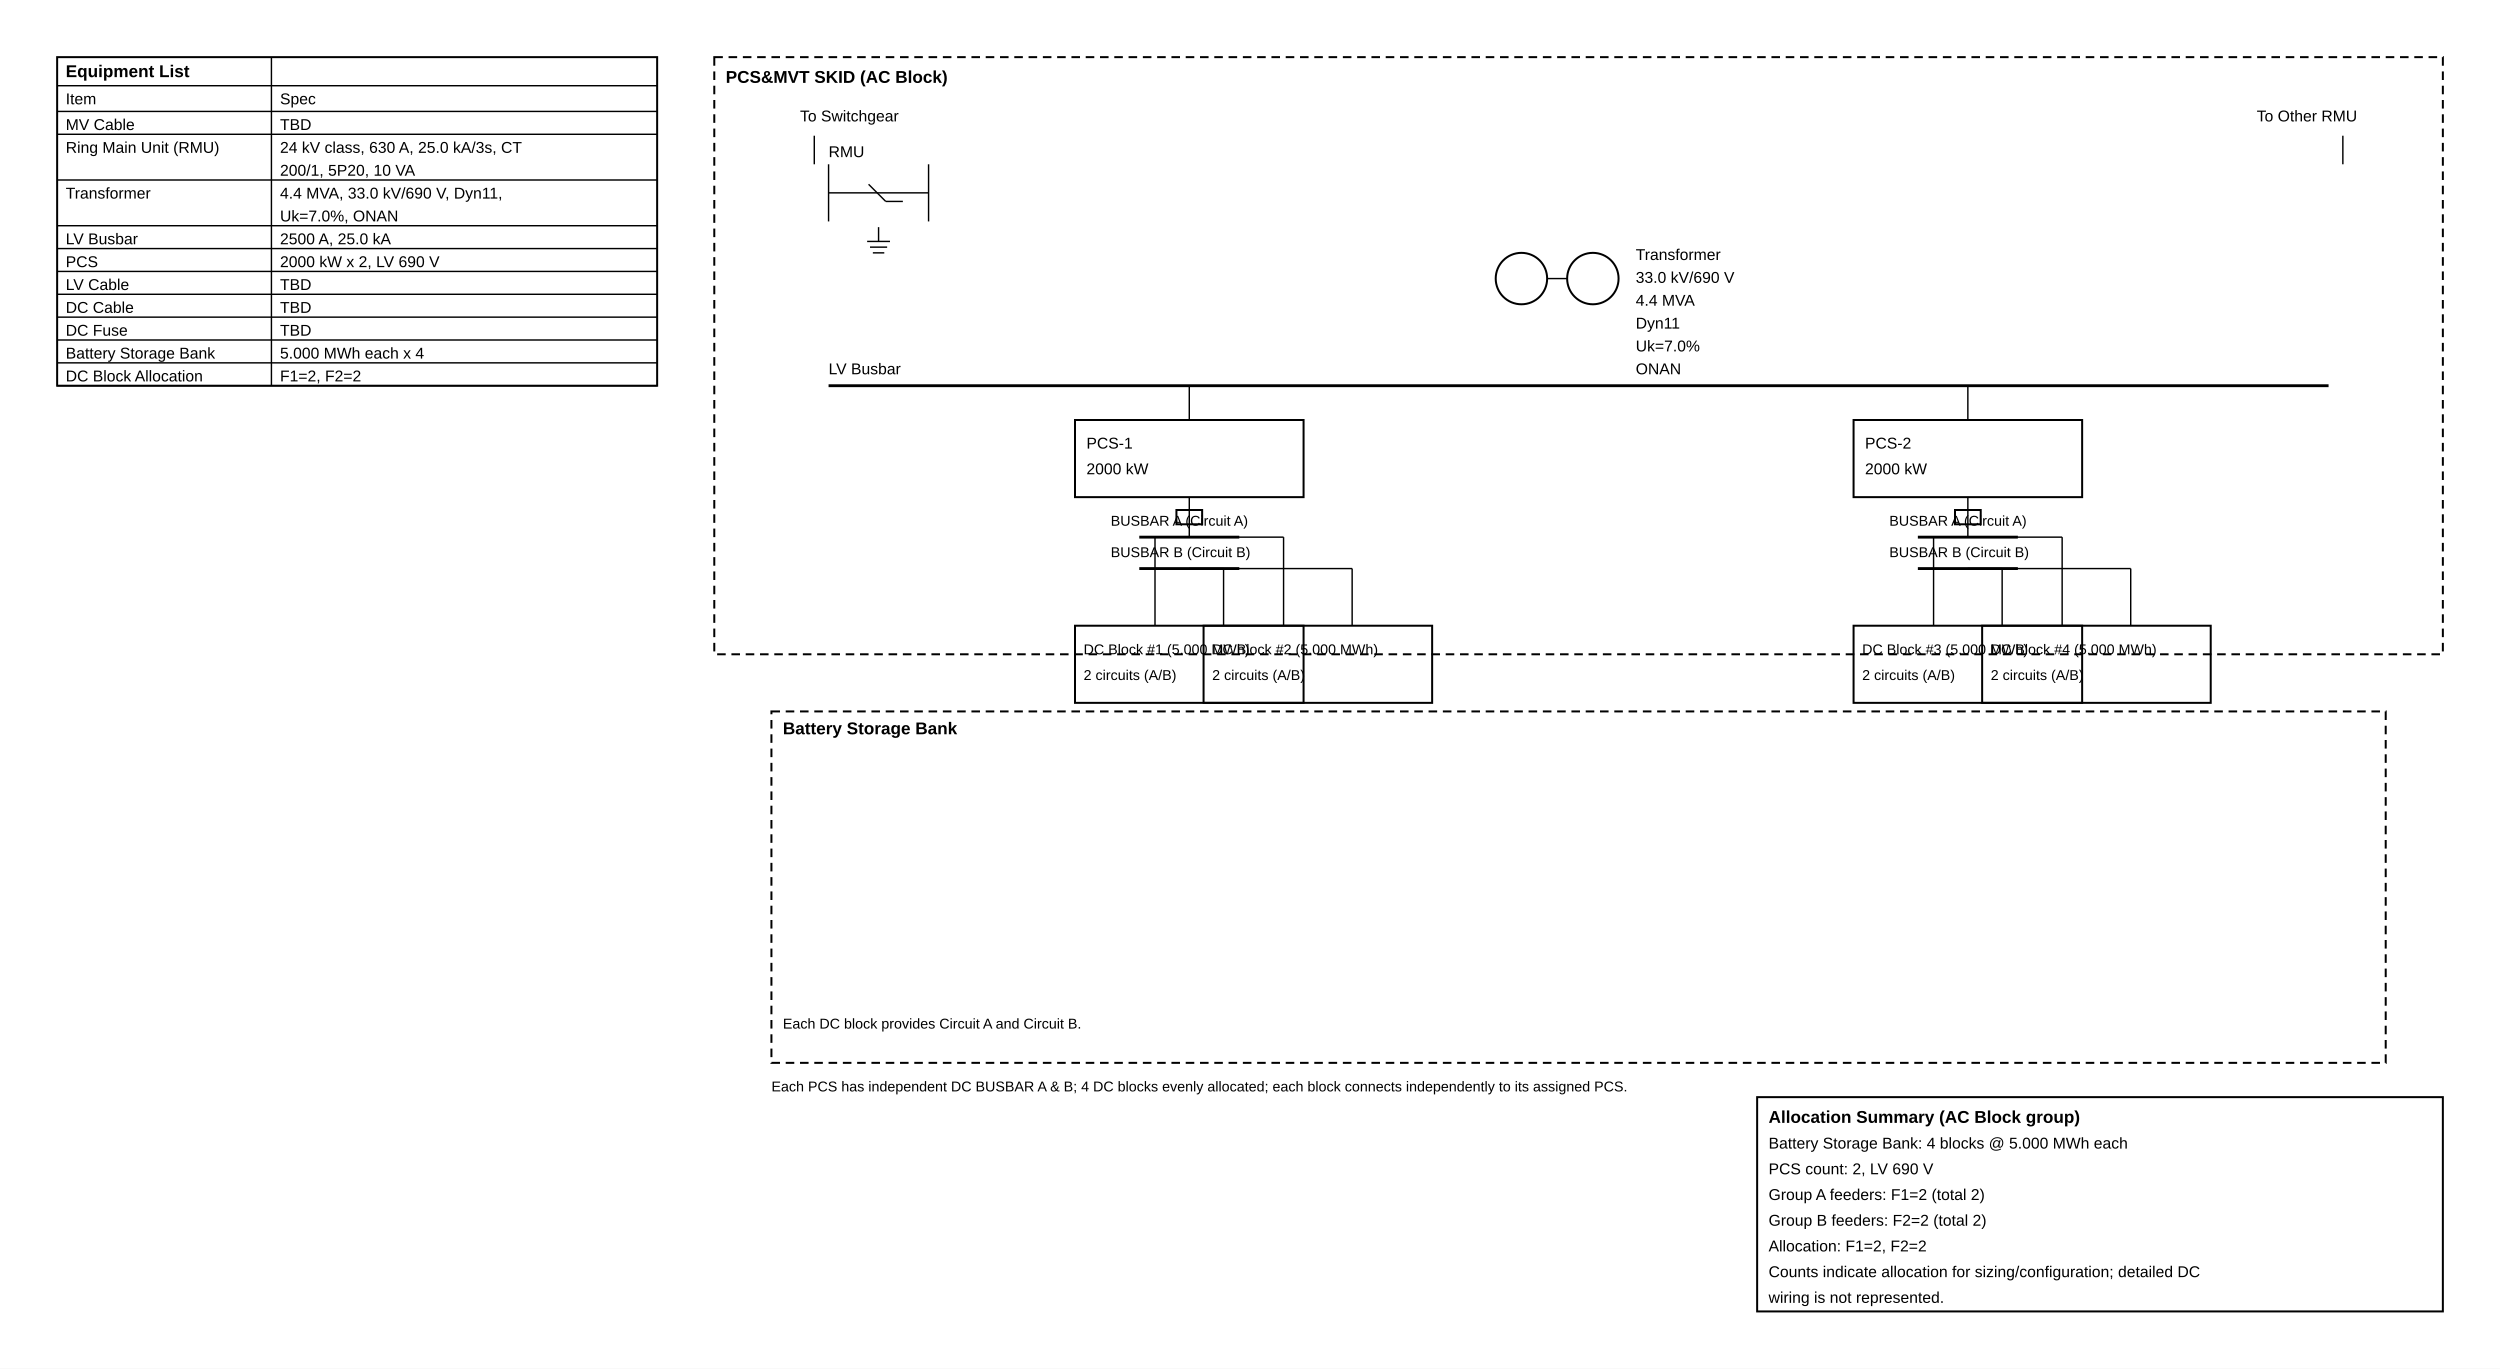
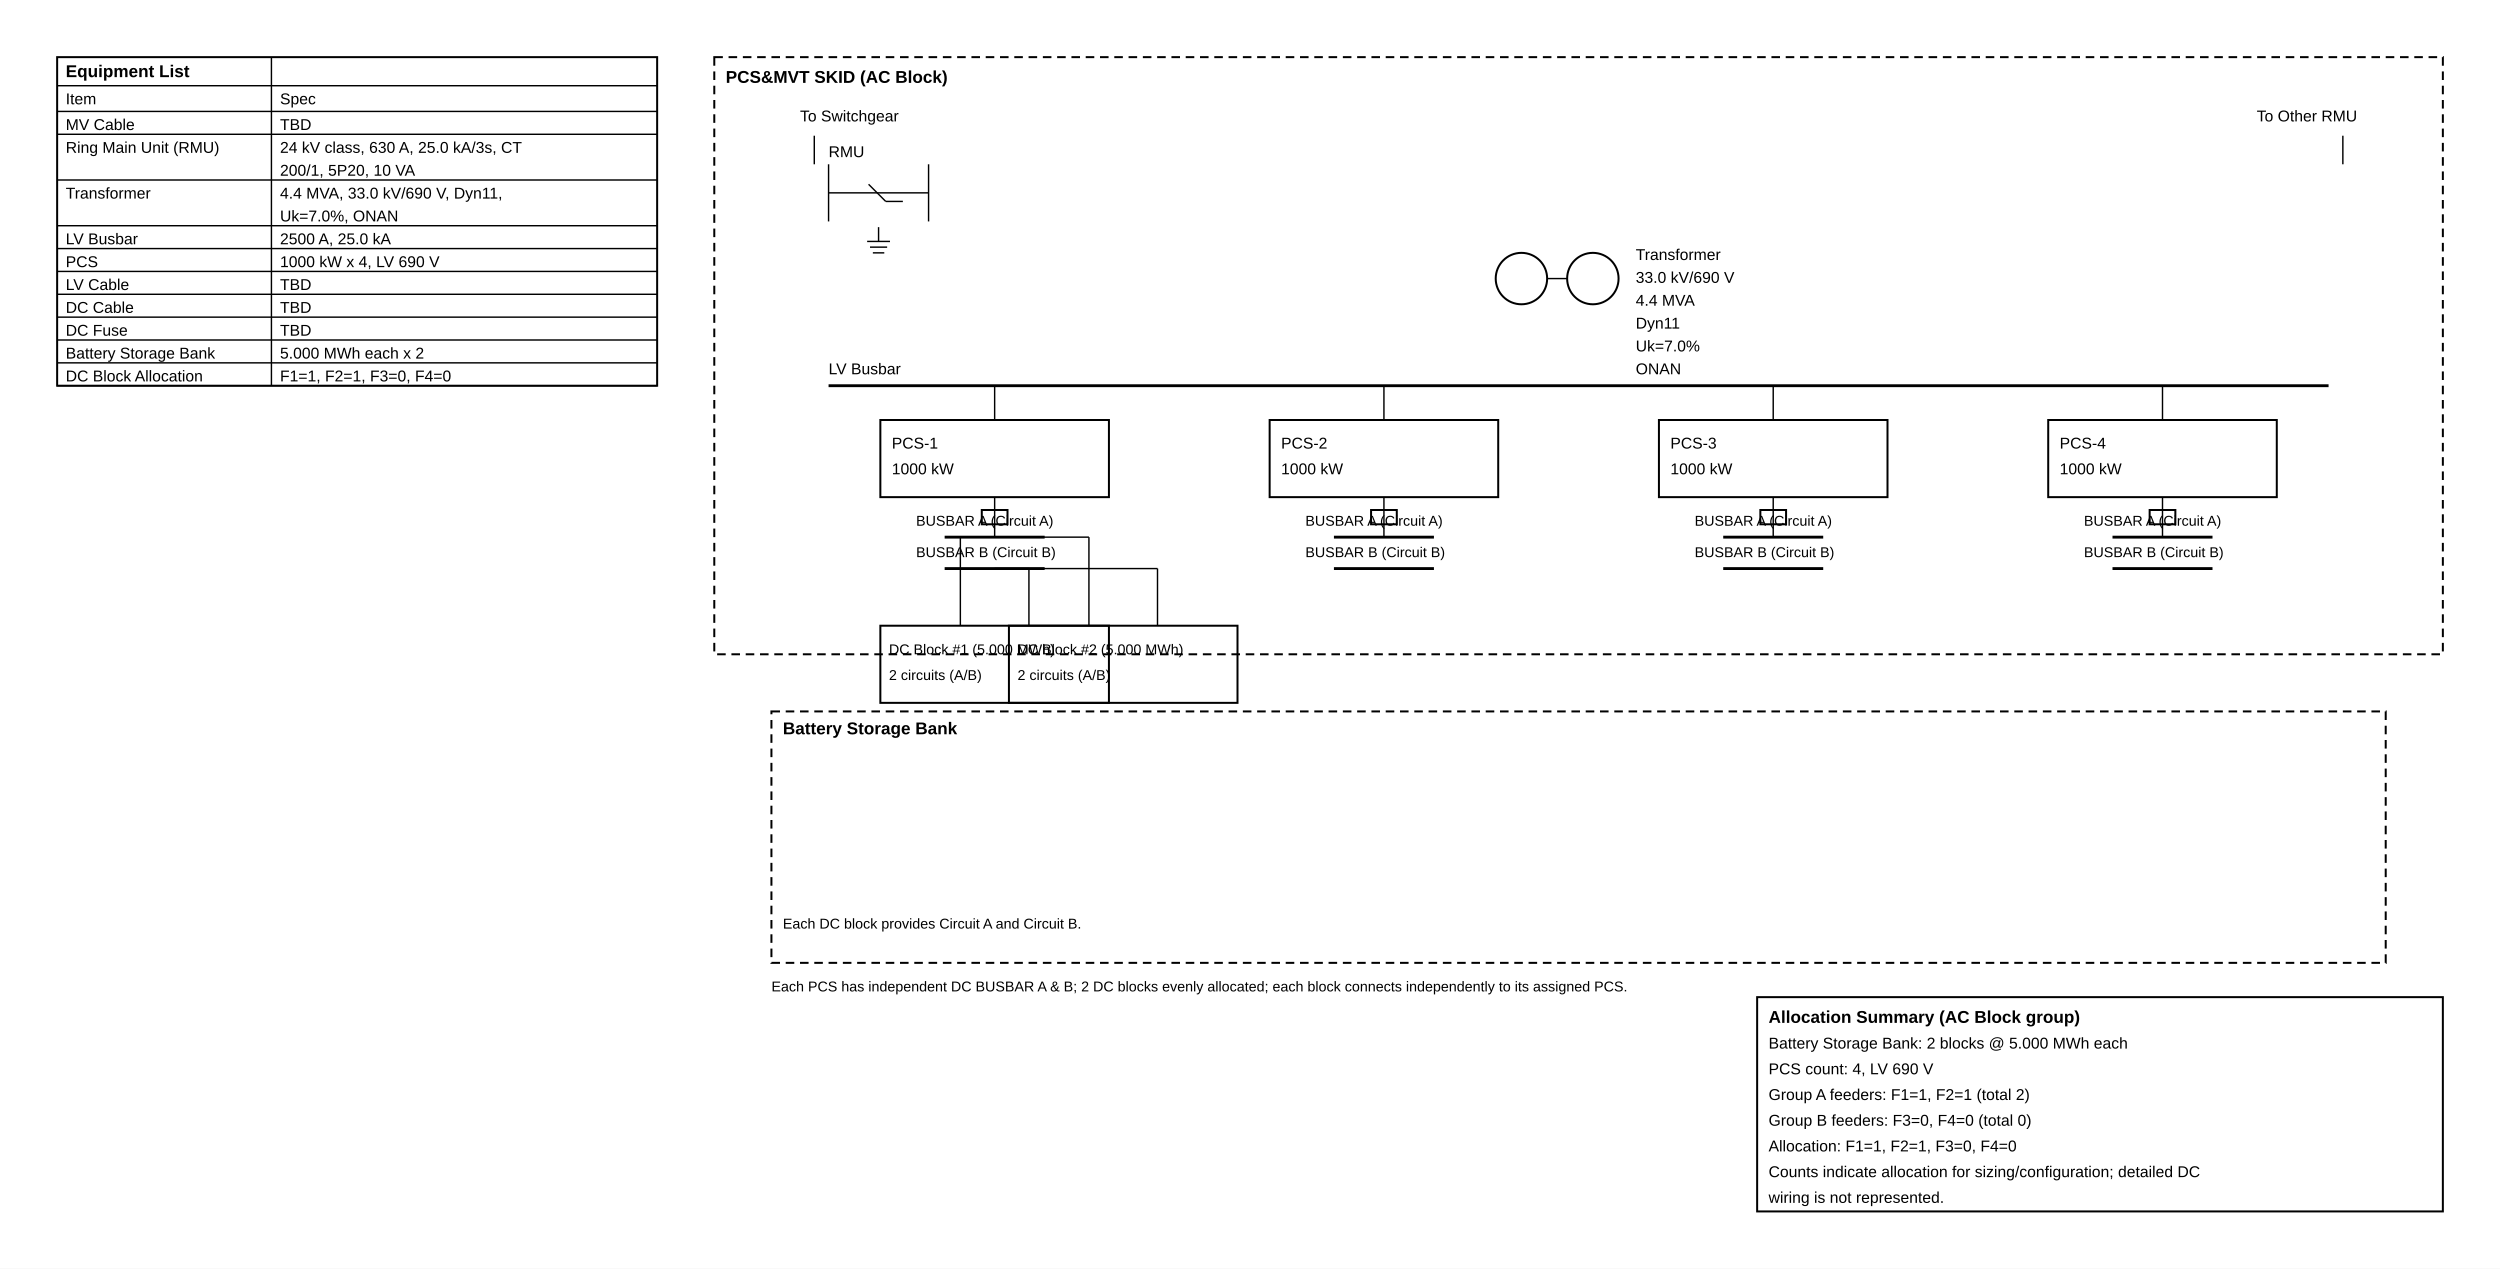
- <svg xmlns="http://www.w3.org/2000/svg" baseProfile="full" height="958.0px" version="1.1" viewBox="0 0 1750 958.0" width="1750px">
+ <svg xmlns="http://www.w3.org/2000/svg" baseProfile="full" height="888.0px" version="1.1" viewBox="0 0 1750 888.0" width="1750px">
  <defs />
  <style type="text/css">
svg { font-family: Arial, 'DejaVu Sans', sans-serif; font-size: 11px; }
.outline { stroke: #000000; stroke-width: 1.4; fill: none; }
.thin { stroke: #000000; stroke-width: 1.0; fill: none; }
.thick { stroke: #000000; stroke-width: 2.0; fill: none; }
.dash { stroke: #000000; stroke-width: 1.4; fill: none; stroke-dasharray: 6,4; }
.label { fill: #000000; }
.title { font-size: 12px; font-weight: bold; }
.small { font-size: 10px; }
</style>
-   <rect fill="#ffffff" height="958.0" width="1750" x="0" y="0" />
+   <rect fill="#ffffff" height="888.0" width="1750" x="0" y="0" />
  <rect class="outline" height="230" width="420" x="40" y="40" />
  <line class="thin" x1="190" x2="190" y1="40" y2="270" />
  <line class="thin" x1="40" x2="460" y1="60" y2="60" />
  <line class="thin" x1="40" x2="460" y1="78" y2="78" />
  <text class="label title" x="46" y="54">Equipment List</text>
  <text class="label" x="46" y="73">Item</text>
  <text class="label" x="196" y="73">Spec</text>
  <text class="label" x="46" y="91">MV Cable</text>
  <text class="label" x="196" y="91">TBD</text>
  <line class="thin" x1="40" x2="460" y1="94" y2="94" />
  <text class="label" x="46" y="107">Ring Main Unit (RMU)</text>
  <text class="label" x="196" y="107">24 kV class, 630 A, 25.0 kA/3s, CT</text>
  <text class="label" x="196" y="123">200/1, 5P20, 10 VA</text>
  <line class="thin" x1="40" x2="460" y1="126" y2="126" />
  <text class="label" x="46" y="139">Transformer</text>
  <text class="label" x="196" y="139">4.4 MVA, 33.0 kV/690 V, Dyn11,</text>
  <text class="label" x="196" y="155">Uk=7.0%, ONAN</text>
  <line class="thin" x1="40" x2="460" y1="158" y2="158" />
  <text class="label" x="46" y="171">LV Busbar</text>
  <text class="label" x="196" y="171">2500 A, 25.0 kA</text>
  <line class="thin" x1="40" x2="460" y1="174" y2="174" />
  <text class="label" x="46" y="187">PCS</text>
-   <text class="label" x="196" y="187">2000 kW x 2, LV 690 V</text>
+   <text class="label" x="196" y="187">1000 kW x 4, LV 690 V</text>
  <line class="thin" x1="40" x2="460" y1="190" y2="190" />
  <text class="label" x="46" y="203">LV Cable</text>
  <text class="label" x="196" y="203">TBD</text>
  <line class="thin" x1="40" x2="460" y1="206" y2="206" />
  <text class="label" x="46" y="219">DC Cable</text>
  <text class="label" x="196" y="219">TBD</text>
  <line class="thin" x1="40" x2="460" y1="222" y2="222" />
  <text class="label" x="46" y="235">DC Fuse</text>
  <text class="label" x="196" y="235">TBD</text>
  <line class="thin" x1="40" x2="460" y1="238" y2="238" />
  <text class="label" x="46" y="251">Battery Storage Bank</text>
-   <text class="label" x="196" y="251">5.000 MWh each x 4</text>
+   <text class="label" x="196" y="251">5.000 MWh each x 2</text>
  <line class="thin" x1="40" x2="460" y1="254" y2="254" />
  <text class="label" x="46" y="267">DC Block Allocation</text>
-   <text class="label" x="196" y="267">F1=2, F2=2</text>
+   <text class="label" x="196" y="267">F1=1, F2=1, F3=0, F4=0</text>
  <line class="thin" x1="40" x2="460" y1="270" y2="270" />
  <rect class="dash" height="418" width="1210" x="500" y="40" />
  <text class="label title" x="508" y="58">PCS&amp;MVT SKID (AC Block)</text>
  <text class="label" x="560" y="85">To Switchgear</text>
  <text class="label" text-anchor="end" x="1650" y="85">To Other RMU</text>
  <line class="thin" x1="570" x2="570" y1="95" y2="115" />
  <line class="thin" x1="1640" x2="1640" y1="95" y2="115" />
  <text class="label" x="580" y="110">RMU</text>
  <line class="thin" x1="580" x2="580" y1="115" y2="155" />
  <line class="thin" x1="650" x2="650" y1="115" y2="155" />
  <line class="thin" x1="580" x2="650" y1="135" y2="135" />
  <line class="thin" x1="608" x2="620" y1="129" y2="141" />
  <line class="thin" x1="620" x2="632" y1="141" y2="141" />
  <line class="thin" x1="615" x2="615" y1="159" y2="169" />
  <line class="thin" x1="607" x2="623" y1="169" y2="169" />
  <line class="thin" x1="609" x2="621" y1="173" y2="173" />
  <line class="thin" x1="611" x2="619" y1="177" y2="177" />
  <circle class="outline" cx="1065.0" cy="195" r="18" />
  <circle class="outline" cx="1115.0" cy="195" r="18" />
  <line class="thin" x1="1083.0" x2="1097.0" y1="195" y2="195" />
  <text class="label" x="1145.0" y="182">Transformer</text>
  <text class="label" x="1145.0" y="198">33.0 kV/690 V</text>
  <text class="label" x="1145.0" y="214">4.4 MVA</text>
  <text class="label" x="1145.0" y="230">Dyn11</text>
  <text class="label" x="1145.0" y="246">Uk=7.0%</text>
  <text class="label" x="1145.0" y="262">ONAN</text>
  <line class="thick" x1="580" x2="1630" y1="270" y2="270" />
  <text class="label" x="580" y="262">LV Busbar</text>
-   <rect class="outline" height="54" width="160.0" x="752.5" y="294" />
-   <text class="label" x="760.5" y="314">PCS-1</text>
-   <text class="label" x="760.5" y="332">2000 kW</text>
-   <line class="thin" x1="832.5" x2="832.5" y1="270" y2="294" />
-   <rect class="outline" height="54" width="160.0" x="1297.5" y="294" />
-   <text class="label" x="1305.5" y="314">PCS-2</text>
-   <text class="label" x="1305.5" y="332">2000 kW</text>
-   <line class="thin" x1="1377.5" x2="1377.5" y1="270" y2="294" />
-   <line class="thick" x1="797.5" x2="867.5" y1="376" y2="376" />
-   <text class="small" x="777.5" y="368">BUSBAR A (Circuit A)</text>
-   <line class="thick" x1="797.5" x2="867.5" y1="398" y2="398" />
-   <text class="small" x="777.5" y="390">BUSBAR B (Circuit B)</text>
-   <line class="thin" x1="832.5" x2="832.5" y1="348" y2="376" />
-   <rect class="outline" height="10" width="18" x="823.5" y="357.0" />
-   <line class="thick" x1="1342.5" x2="1412.5" y1="376" y2="376" />
-   <text class="small" x="1322.5" y="368">BUSBAR A (Circuit A)</text>
-   <line class="thick" x1="1342.5" x2="1412.5" y1="398" y2="398" />
-   <text class="small" x="1322.5" y="390">BUSBAR B (Circuit B)</text>
-   <line class="thin" x1="1377.5" x2="1377.5" y1="348" y2="376" />
-   <rect class="outline" height="10" width="18" x="1368.5" y="357.0" />
-   <rect class="dash" height="246.0" width="1130" x="540" y="498" />
+   <rect class="outline" height="54" width="160.0" x="616.25" y="294" />
+   <text class="label" x="624.25" y="314">PCS-1</text>
+   <text class="label" x="624.25" y="332">1000 kW</text>
+   <line class="thin" x1="696.25" x2="696.25" y1="270" y2="294" />
+   <rect class="outline" height="54" width="160.0" x="888.75" y="294" />
+   <text class="label" x="896.75" y="314">PCS-2</text>
+   <text class="label" x="896.75" y="332">1000 kW</text>
+   <line class="thin" x1="968.75" x2="968.75" y1="270" y2="294" />
+   <rect class="outline" height="54" width="160.0" x="1161.25" y="294" />
+   <text class="label" x="1169.25" y="314">PCS-3</text>
+   <text class="label" x="1169.25" y="332">1000 kW</text>
+   <line class="thin" x1="1241.25" x2="1241.25" y1="270" y2="294" />
+   <rect class="outline" height="54" width="160.0" x="1433.75" y="294" />
+   <text class="label" x="1441.75" y="314">PCS-4</text>
+   <text class="label" x="1441.75" y="332">1000 kW</text>
+   <line class="thin" x1="1513.75" x2="1513.75" y1="270" y2="294" />
+   <line class="thick" x1="661.25" x2="731.25" y1="376" y2="376" />
+   <text class="small" x="641.25" y="368">BUSBAR A (Circuit A)</text>
+   <line class="thick" x1="661.25" x2="731.25" y1="398" y2="398" />
+   <text class="small" x="641.25" y="390">BUSBAR B (Circuit B)</text>
+   <line class="thin" x1="696.25" x2="696.25" y1="348" y2="376" />
+   <rect class="outline" height="10" width="18" x="687.25" y="357.0" />
+   <line class="thick" x1="933.75" x2="1003.75" y1="376" y2="376" />
+   <text class="small" x="913.75" y="368">BUSBAR A (Circuit A)</text>
+   <line class="thick" x1="933.75" x2="1003.75" y1="398" y2="398" />
+   <text class="small" x="913.75" y="390">BUSBAR B (Circuit B)</text>
+   <line class="thin" x1="968.75" x2="968.75" y1="348" y2="376" />
+   <rect class="outline" height="10" width="18" x="959.75" y="357.0" />
+   <line class="thick" x1="1206.25" x2="1276.25" y1="376" y2="376" />
+   <text class="small" x="1186.25" y="368">BUSBAR A (Circuit A)</text>
+   <line class="thick" x1="1206.25" x2="1276.25" y1="398" y2="398" />
+   <text class="small" x="1186.25" y="390">BUSBAR B (Circuit B)</text>
+   <line class="thin" x1="1241.25" x2="1241.25" y1="348" y2="376" />
+   <rect class="outline" height="10" width="18" x="1232.25" y="357.0" />
+   <line class="thick" x1="1478.75" x2="1548.75" y1="376" y2="376" />
+   <text class="small" x="1458.75" y="368">BUSBAR A (Circuit A)</text>
+   <line class="thick" x1="1478.75" x2="1548.75" y1="398" y2="398" />
+   <text class="small" x="1458.75" y="390">BUSBAR B (Circuit B)</text>
+   <line class="thin" x1="1513.75" x2="1513.75" y1="348" y2="376" />
+   <rect class="outline" height="10" width="18" x="1504.75" y="357.0" />
+   <rect class="dash" height="176.0" width="1130" x="540" y="498" />
  <text class="label title" x="548" y="514">Battery Storage Bank</text>
-   <rect class="outline" height="54" width="160.0" x="752.5" y="438" />
-   <text class="small" x="758.5" y="458">DC Block #1 (5.000 MWh)</text>
-   <text class="small" x="758.5" y="476">2 circuits (A/B)</text>
-   <line class="thin" x1="808.5" x2="808.5" y1="438" y2="376" />
-   <line class="thin" x1="808.5" x2="832.5" y1="376" y2="376" />
-   <line class="thin" x1="856.5" x2="856.5" y1="438" y2="398" />
-   <line class="thin" x1="856.5" x2="832.5" y1="398" y2="398" />
-   <rect class="outline" height="54" width="160.0" x="842.5" y="438" />
-   <text class="small" x="848.5" y="458">DC Block #2 (5.000 MWh)</text>
-   <text class="small" x="848.5" y="476">2 circuits (A/B)</text>
-   <line class="thin" x1="898.5" x2="898.5" y1="438" y2="376" />
-   <line class="thin" x1="898.5" x2="832.5" y1="376" y2="376" />
-   <line class="thin" x1="946.5" x2="946.5" y1="438" y2="398" />
-   <line class="thin" x1="946.5" x2="832.5" y1="398" y2="398" />
-   <rect class="outline" height="54" width="160.0" x="1297.5" y="438" />
-   <text class="small" x="1303.5" y="458">DC Block #3 (5.000 MWh)</text>
-   <text class="small" x="1303.5" y="476">2 circuits (A/B)</text>
-   <line class="thin" x1="1353.5" x2="1353.5" y1="438" y2="376" />
-   <line class="thin" x1="1353.5" x2="1377.5" y1="376" y2="376" />
-   <line class="thin" x1="1401.5" x2="1401.5" y1="438" y2="398" />
-   <line class="thin" x1="1401.5" x2="1377.5" y1="398" y2="398" />
-   <rect class="outline" height="54" width="160.0" x="1387.5" y="438" />
-   <text class="small" x="1393.5" y="458">DC Block #4 (5.000 MWh)</text>
-   <text class="small" x="1393.5" y="476">2 circuits (A/B)</text>
-   <line class="thin" x1="1443.5" x2="1443.5" y1="438" y2="376" />
-   <line class="thin" x1="1443.5" x2="1377.5" y1="376" y2="376" />
-   <line class="thin" x1="1491.5" x2="1491.5" y1="438" y2="398" />
-   <line class="thin" x1="1491.5" x2="1377.5" y1="398" y2="398" />
-   <text class="small" x="540" y="764.0">Each PCS has independent DC BUSBAR A &amp; B; 4 DC blocks evenly allocated; each block connects independently to its assigned PCS.</text>
-   <text class="small" x="548" y="720.0">Each DC block provides Circuit A and Circuit B.</text>
-   <rect class="outline" height="150" width="480.0" x="1230.0" y="768.0" />
-   <text class="label title" x="1238.0" y="786.0">Allocation Summary (AC Block group)</text>
-   <text class="label" x="1238.0" y="804.0">Battery Storage Bank: 4 blocks @ 5.000 MWh each</text>
-   <text class="label" x="1238.0" y="822.0">PCS count: 2, LV 690 V</text>
-   <text class="label" x="1238.0" y="840.0">Group A feeders: F1=2 (total 2)</text>
-   <text class="label" x="1238.0" y="858.0">Group B feeders: F2=2 (total 2)</text>
-   <text class="label" x="1238.0" y="876.0">Allocation: F1=2, F2=2</text>
-   <text class="label" x="1238.0" y="894.0">Counts indicate allocation for sizing/configuration; detailed DC</text>
-   <text class="label" x="1238.0" y="912.0">wiring is not represented.</text>
+   <rect class="outline" height="54" width="160.0" x="616.25" y="438" />
+   <text class="small" x="622.25" y="458">DC Block #1 (5.000 MWh)</text>
+   <text class="small" x="622.25" y="476">2 circuits (A/B)</text>
+   <line class="thin" x1="672.25" x2="672.25" y1="438" y2="376" />
+   <line class="thin" x1="672.25" x2="696.25" y1="376" y2="376" />
+   <line class="thin" x1="720.25" x2="720.25" y1="438" y2="398" />
+   <line class="thin" x1="720.25" x2="696.25" y1="398" y2="398" />
+   <rect class="outline" height="54" width="160.0" x="706.25" y="438" />
+   <text class="small" x="712.25" y="458">DC Block #2 (5.000 MWh)</text>
+   <text class="small" x="712.25" y="476">2 circuits (A/B)</text>
+   <line class="thin" x1="762.25" x2="762.25" y1="438" y2="376" />
+   <line class="thin" x1="762.25" x2="696.25" y1="376" y2="376" />
+   <line class="thin" x1="810.25" x2="810.25" y1="438" y2="398" />
+   <line class="thin" x1="810.25" x2="696.25" y1="398" y2="398" />
+   <text class="small" x="540" y="694.0">Each PCS has independent DC BUSBAR A &amp; B; 2 DC blocks evenly allocated; each block connects independently to its assigned PCS.</text>
+   <text class="small" x="548" y="650.0">Each DC block provides Circuit A and Circuit B.</text>
+   <rect class="outline" height="150" width="480.0" x="1230.0" y="698.0" />
+   <text class="label title" x="1238.0" y="716.0">Allocation Summary (AC Block group)</text>
+   <text class="label" x="1238.0" y="734.0">Battery Storage Bank: 2 blocks @ 5.000 MWh each</text>
+   <text class="label" x="1238.0" y="752.0">PCS count: 4, LV 690 V</text>
+   <text class="label" x="1238.0" y="770.0">Group A feeders: F1=1, F2=1 (total 2)</text>
+   <text class="label" x="1238.0" y="788.0">Group B feeders: F3=0, F4=0 (total 0)</text>
+   <text class="label" x="1238.0" y="806.0">Allocation: F1=1, F2=1, F3=0, F4=0</text>
+   <text class="label" x="1238.0" y="824.0">Counts indicate allocation for sizing/configuration; detailed DC</text>
+   <text class="label" x="1238.0" y="842.0">wiring is not represented.</text>
</svg>
